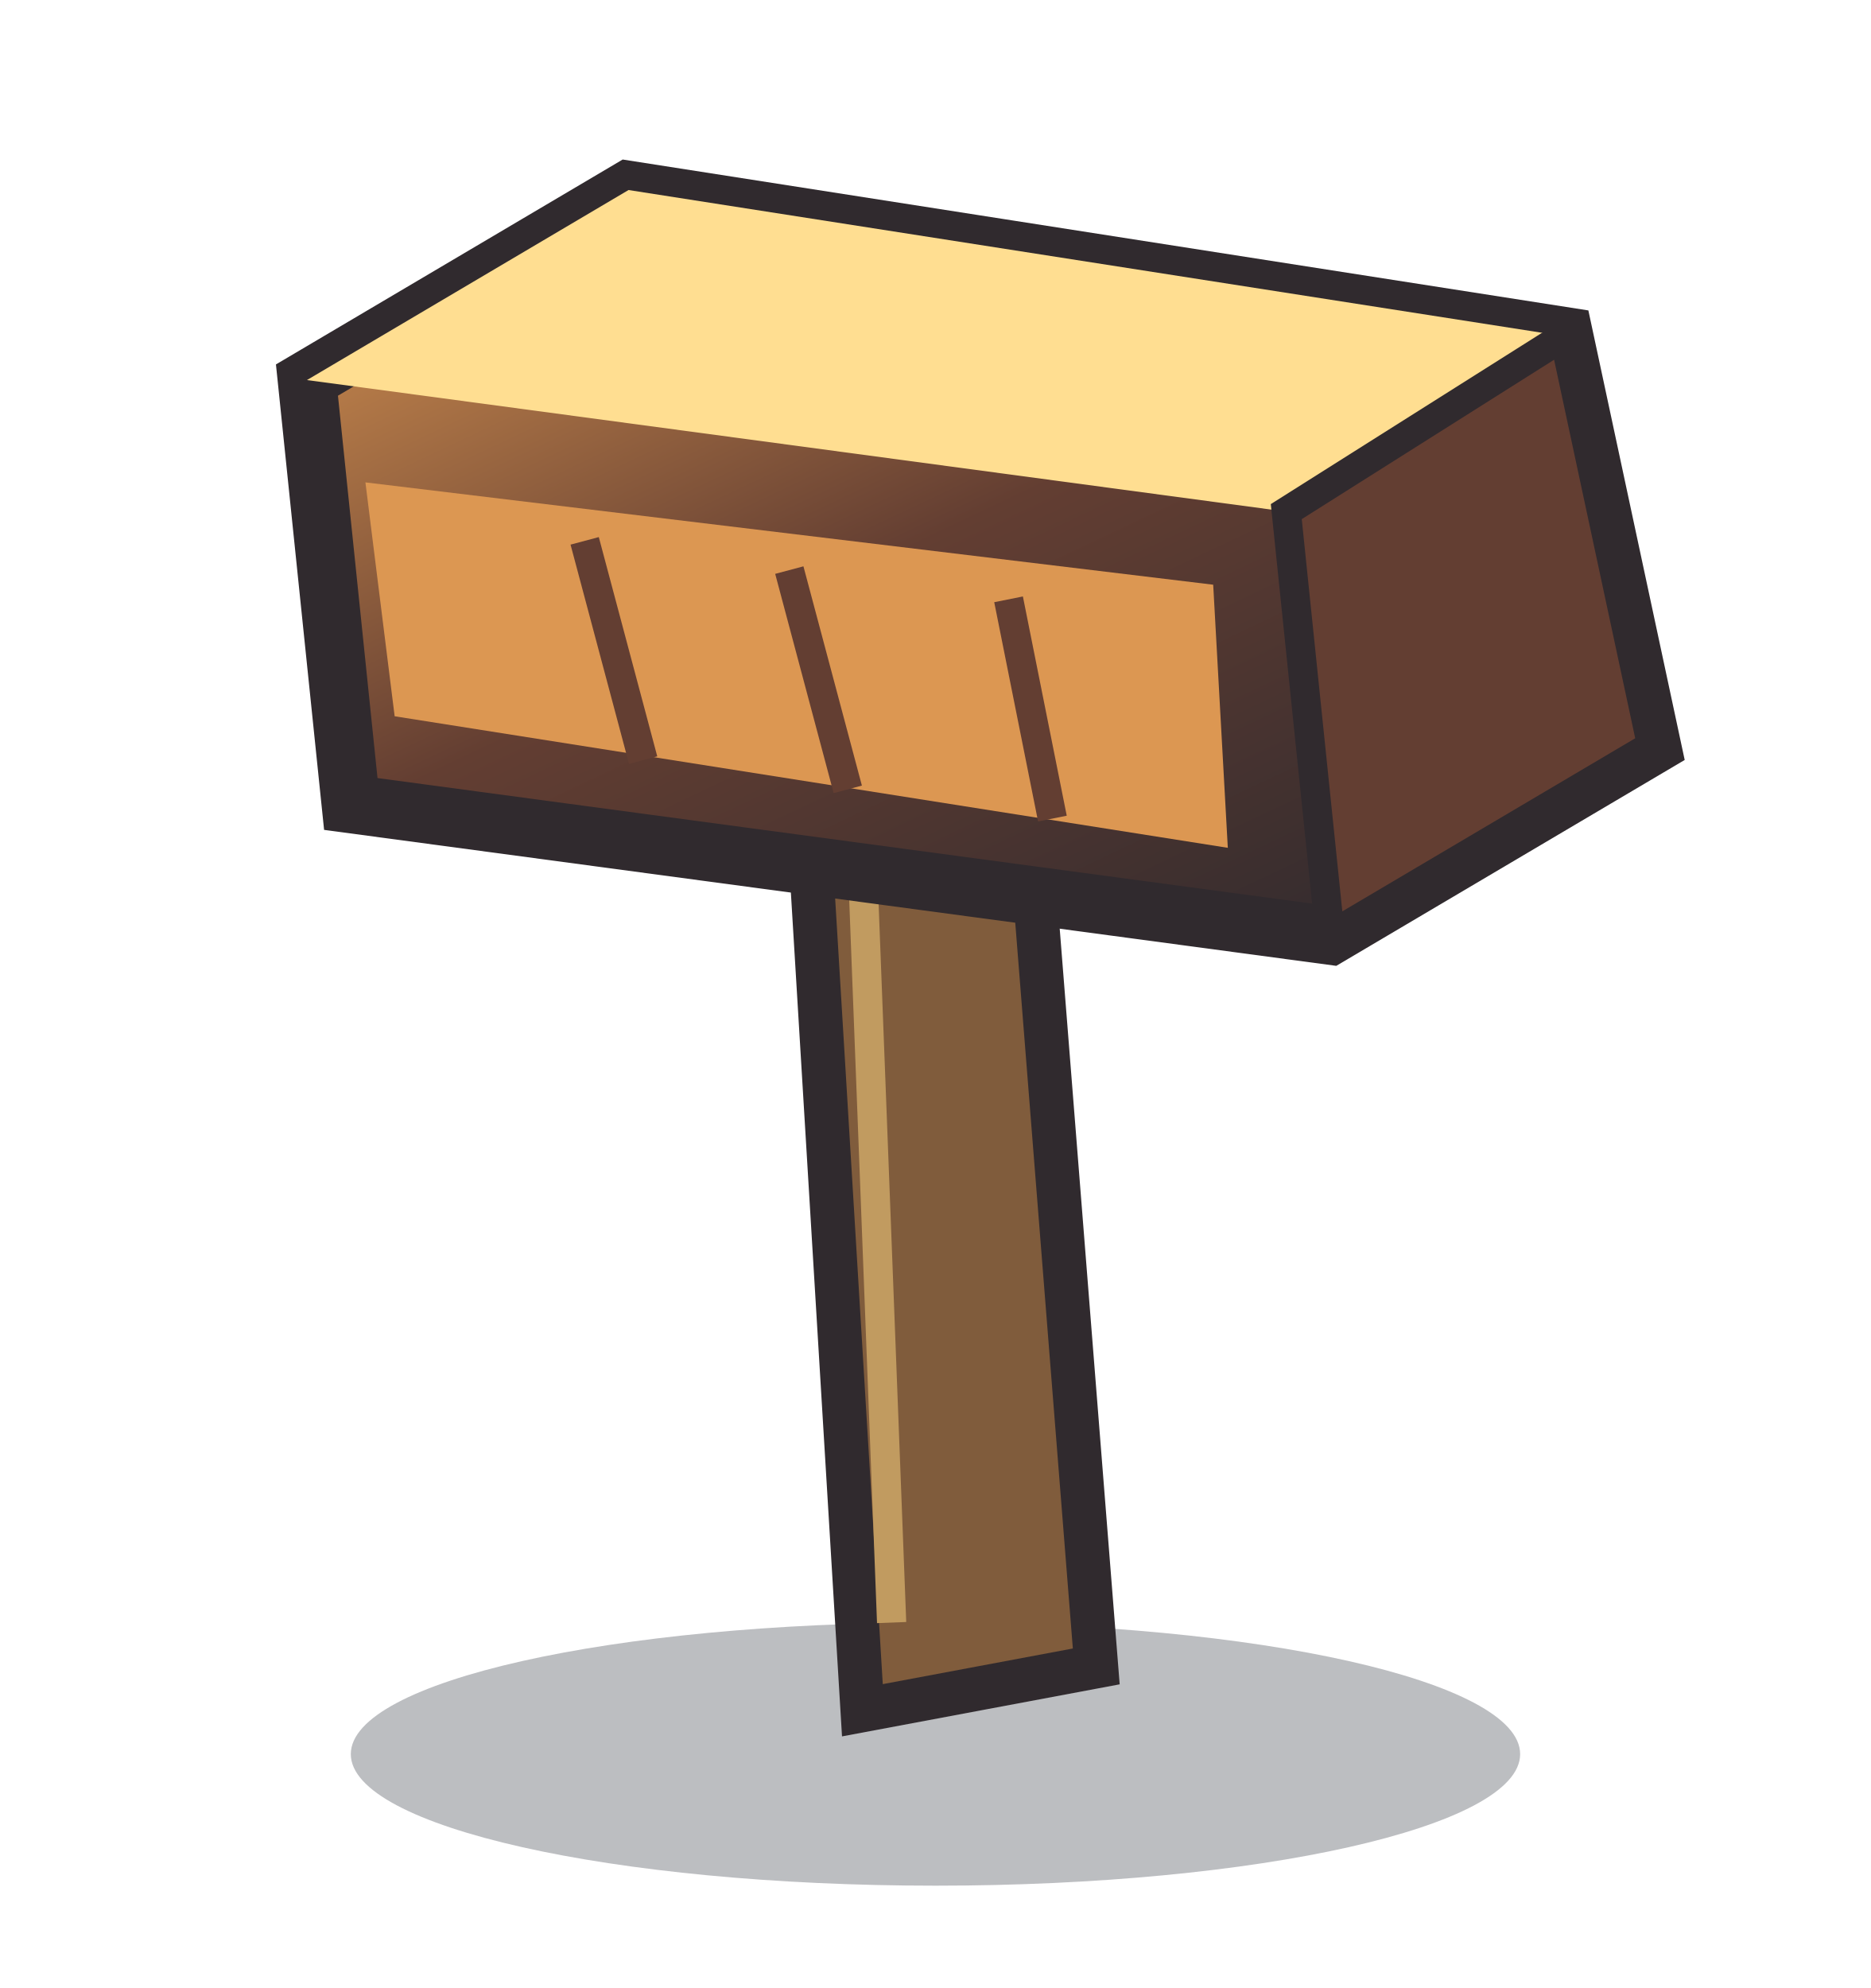
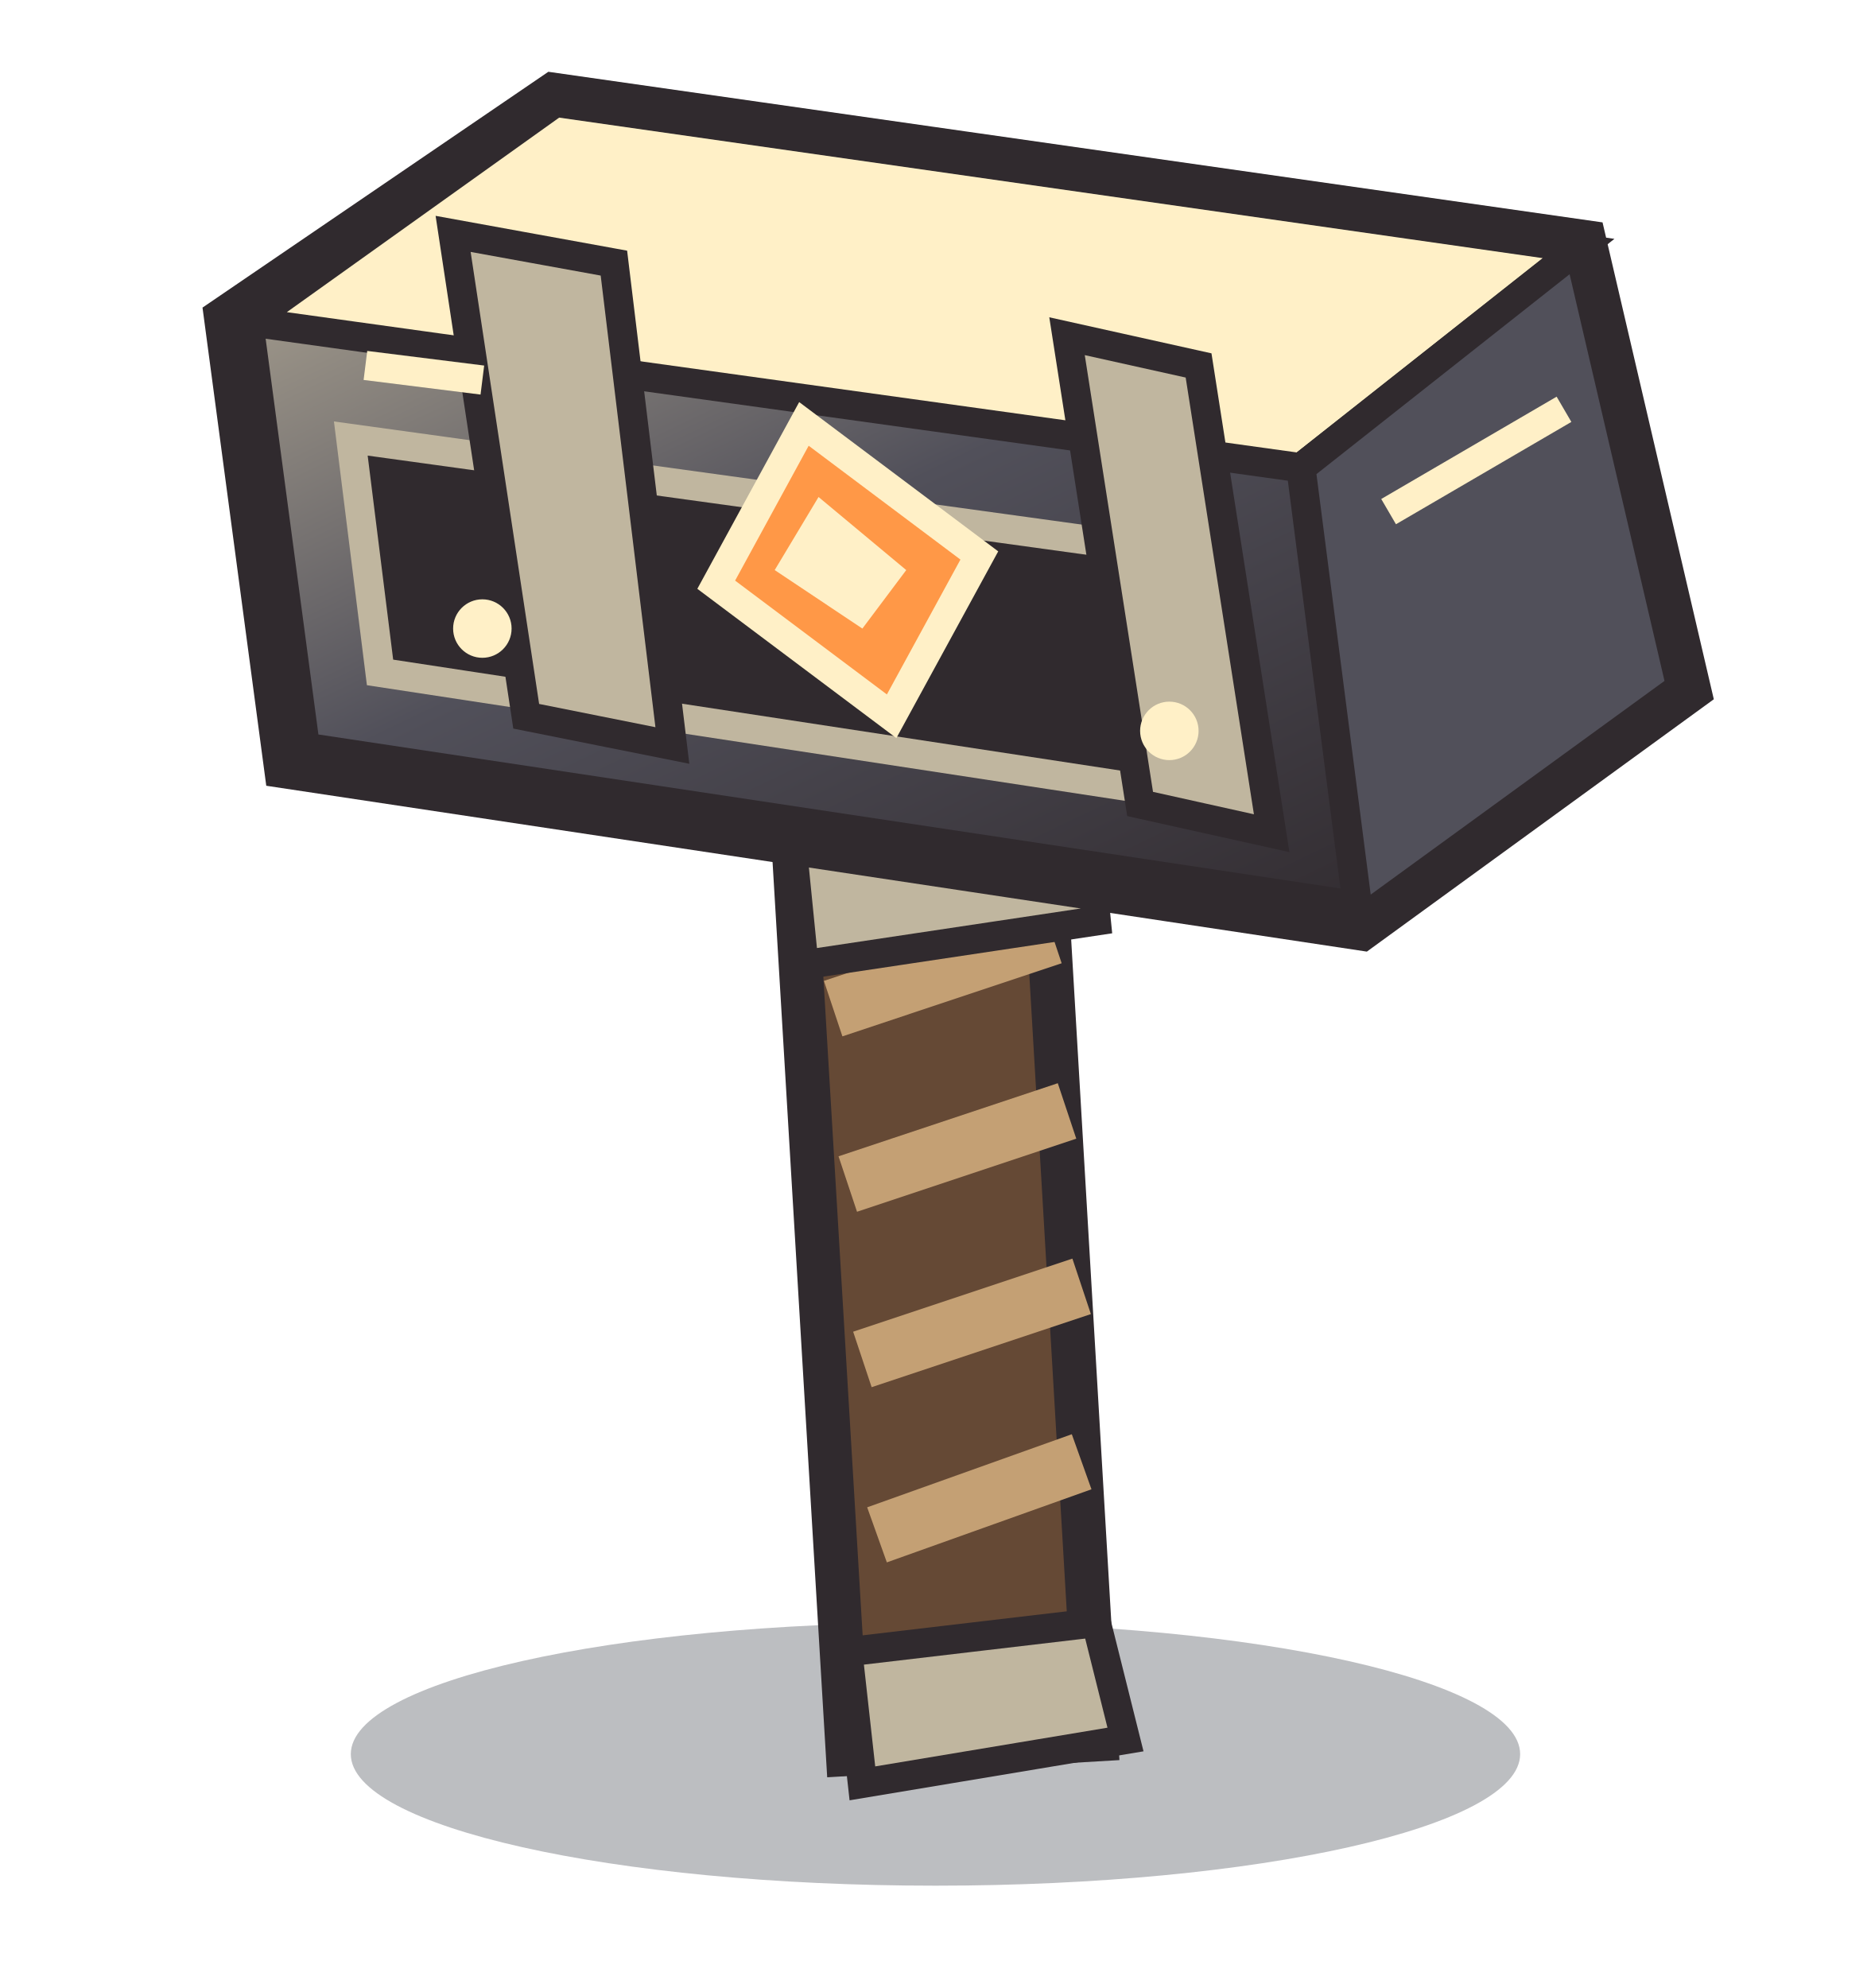
<svg xmlns="http://www.w3.org/2000/svg" viewBox="-64 -116 128 136">
  <defs>
    <linearGradient id="body" x1="0" y1="0" x2=".85" y2="1">
-       <stop stop-color="#dc9752" />
-       <stop offset=".5" stop-color="#633e32" />
+       <stop stop-color="#c0b69f" />
+       <stop offset=".5" stop-color="#51505a" />
      <stop offset="1" stop-color="#302a2e" />
    </linearGradient>
  </defs>
  <ellipse cx="0" cy="4" rx="40" ry="9" fill="#101421" opacity=".28" />
-   <path d="M-5 1L-9-65L6-65L11-2Z" fill="#805c3c" stroke="#302a2e" stroke-width="3" />
-   <path d="M-3-5L-5-57" stroke="#c19b60" stroke-width="2" />
-   <path d="M-43-90L-21-103L43-93L49-65L27-52L-40-61Z" fill="url(#body)" stroke="#302a2e" stroke-width="4" />
-   <path d="M-43-90L24-81L43-93L-21-103Z" fill="#ffde91" />
-   <path d="M24-81L27-52L49-65L43-93Z" fill="#633e32" stroke="#302a2e" stroke-width="2" />
-   <path d="M-39-83L19-76L20-58L-37-67Z" fill="#dc9752" />
-   <path d="M-24-79L-20-64M-10-77L-6-62M5-75L8-60" stroke="#633e32" stroke-width="2" />
+   <path d="M-6 4L-10-63L7-65L11 3Z" fill="#654935" stroke="#302a2e" stroke-width="3" />
+   <path d="M-7-47L8-52M-6-35L9-40M-5-23L10-28M-4-11L10-16" stroke="#c4a074" stroke-width="4" />
+   <path d="M-10-60L10-63L11-53L-9-50Z M-6-3L11-5L13 3L-5 6Z" fill="#c0b69f" stroke="#302a2e" stroke-width="2" />
+   <path d="M-48-94L-26-109L44-99L51-69L29-53L-44-64Z" fill="url(#body)" stroke="#302a2e" stroke-width="4" />
+   <path d="M-47-94L25-84L44-99L-26-109Z" fill="#fff0c7" stroke="#302a2e" stroke-width="2" />
+   <path d="M25-84L29-53L51-69L44-99Z" fill="#51505a" stroke="#302a2e" stroke-width="2" />
+   <path d="M-40-86L18-78L21-61L-38-70Z" fill="#302a2e" stroke="#c0b69f" stroke-width="2" />
+   <path d="M-33-100L-28-67L-18-65L-22-98Z M9-93L14-61L23-59L18-91Z" fill="#c0b69f" stroke="#302a2e" stroke-width="2" />
+   <path d="M-9-87L3-78L-3-67L-15-76Z" fill="#ff9847" stroke="#fff0c7" stroke-width="2" />
+   <path d="M-8-82L-2-77L-5-73L-11-77Z" fill="#fff0c7" />
+   <path d="M-39-91L-31-90M-28-105L28-97M31-81L43-88" stroke="#fff0c7" stroke-width="2" />
+   <circle cx="-31" cy="-73" r="2" fill="#fff0c7" />
+   <circle cx="16" cy="-66" r="2" fill="#fff0c7" />
</svg>
